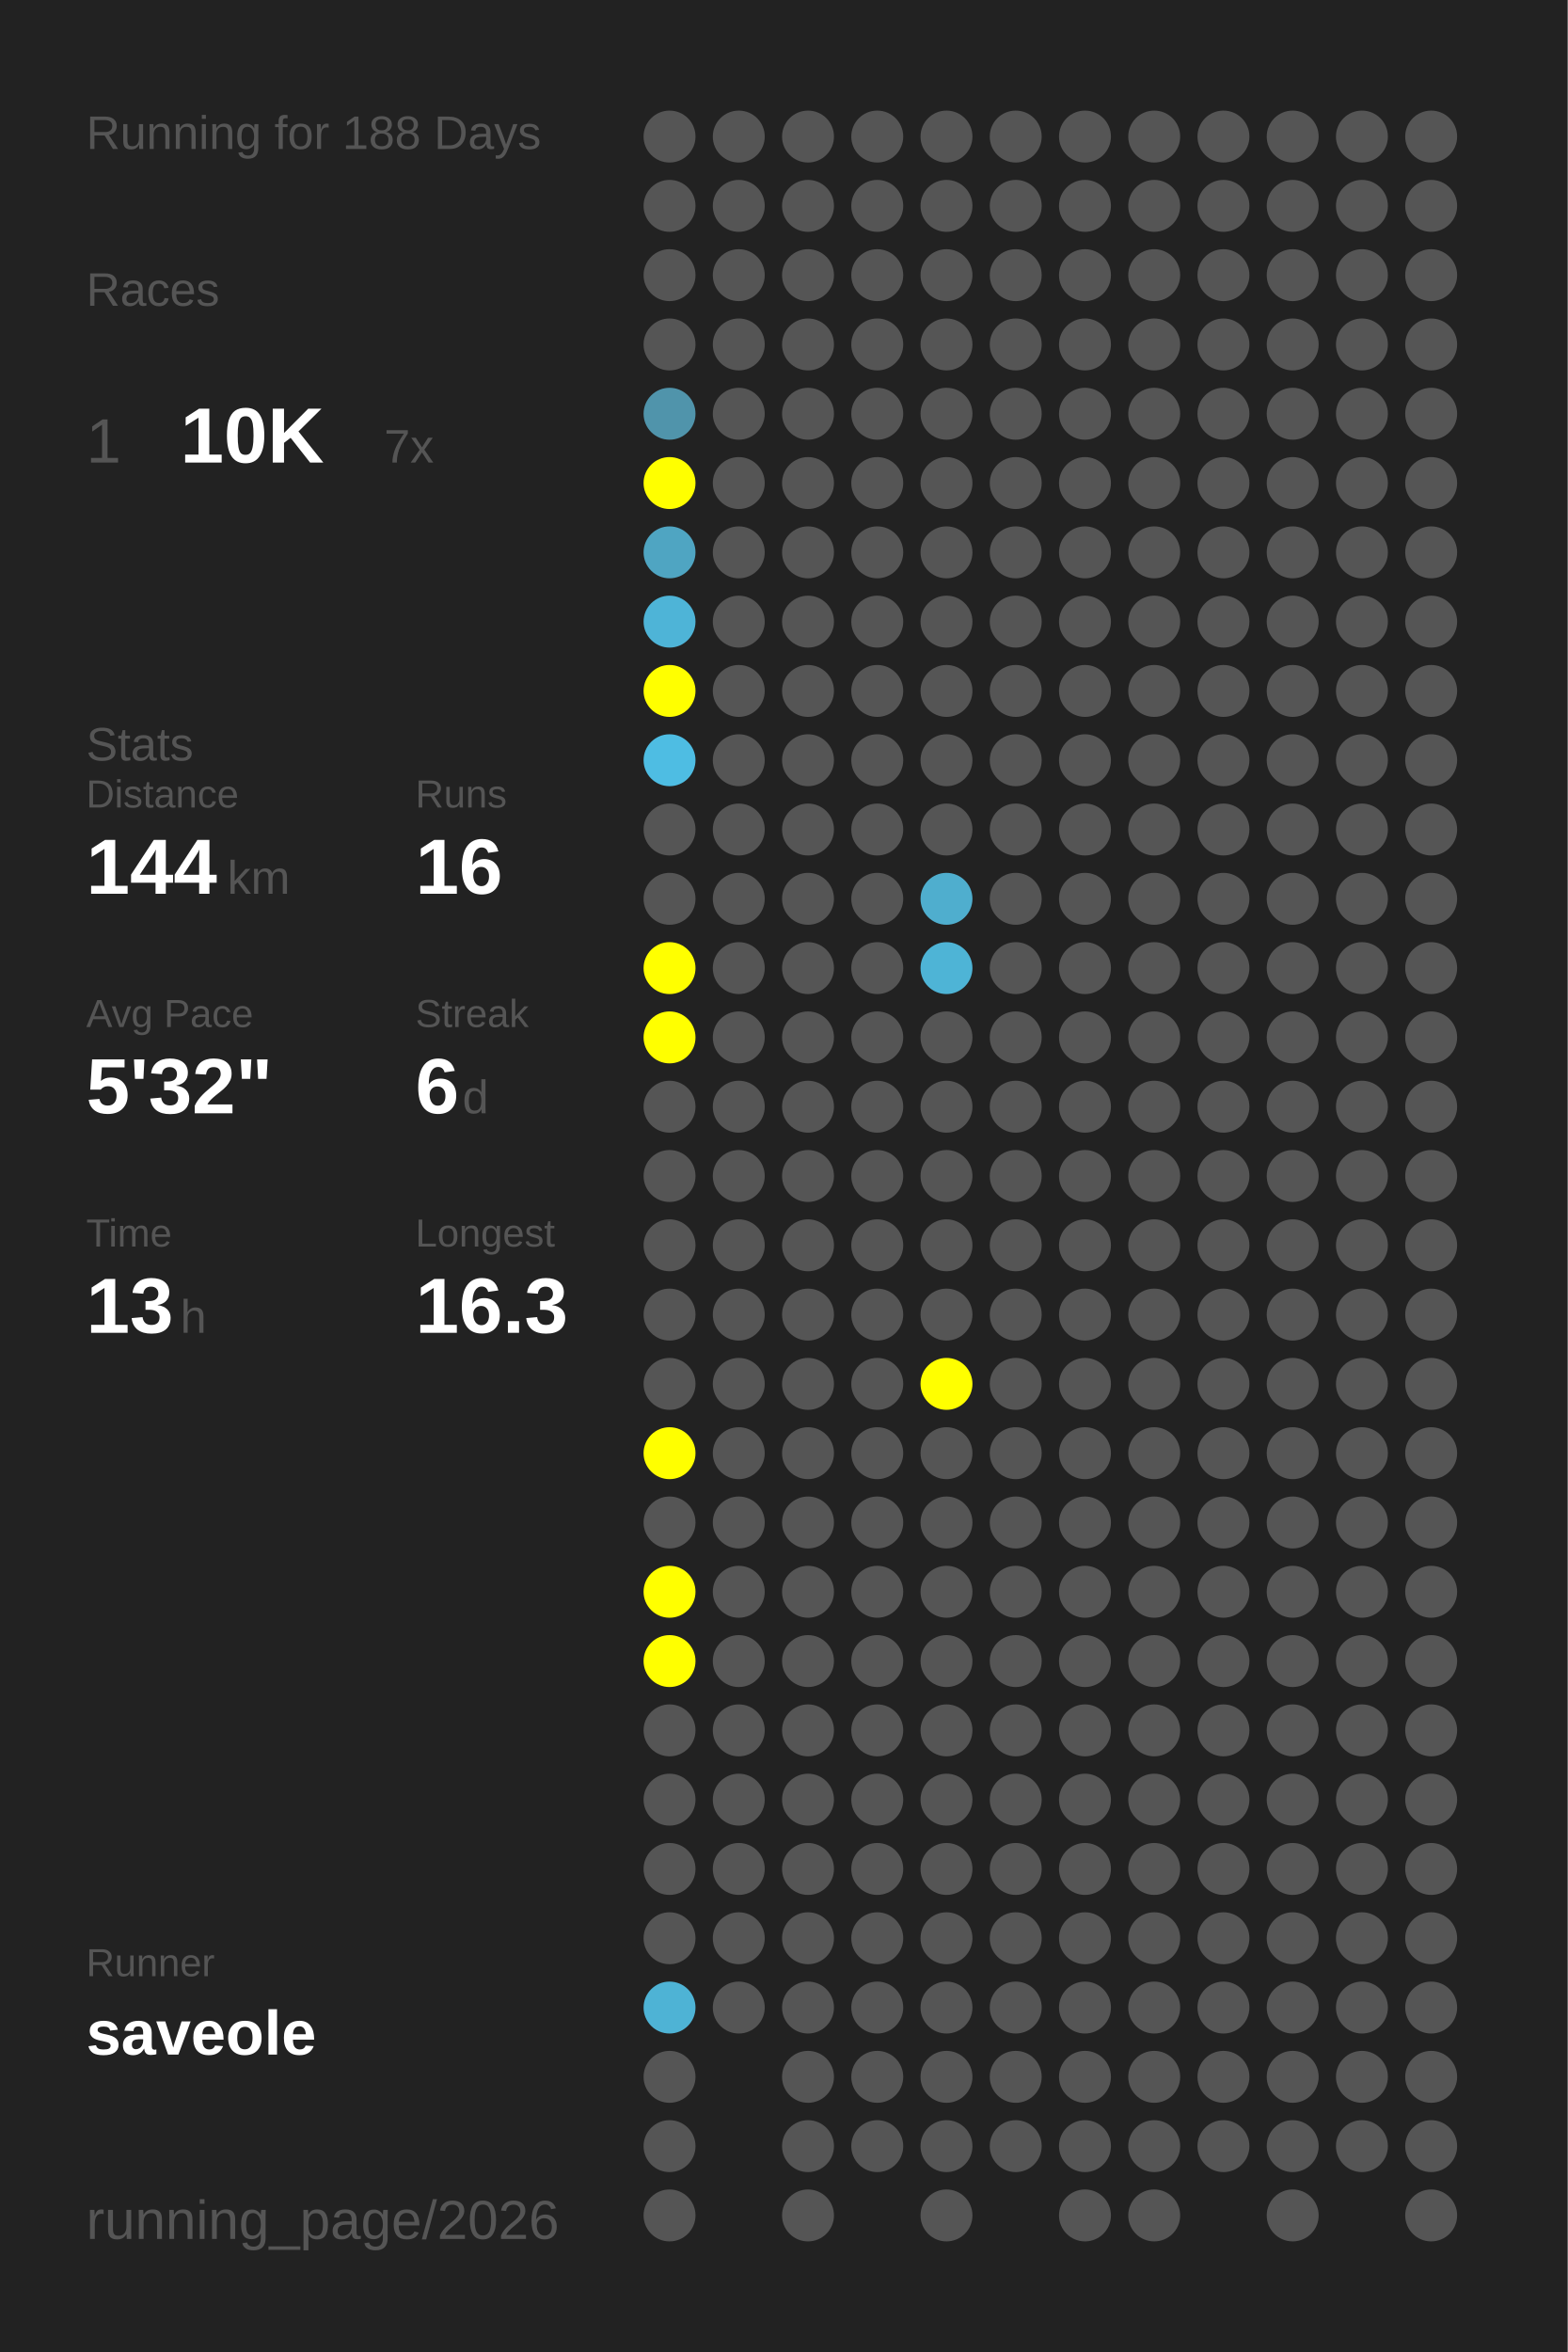
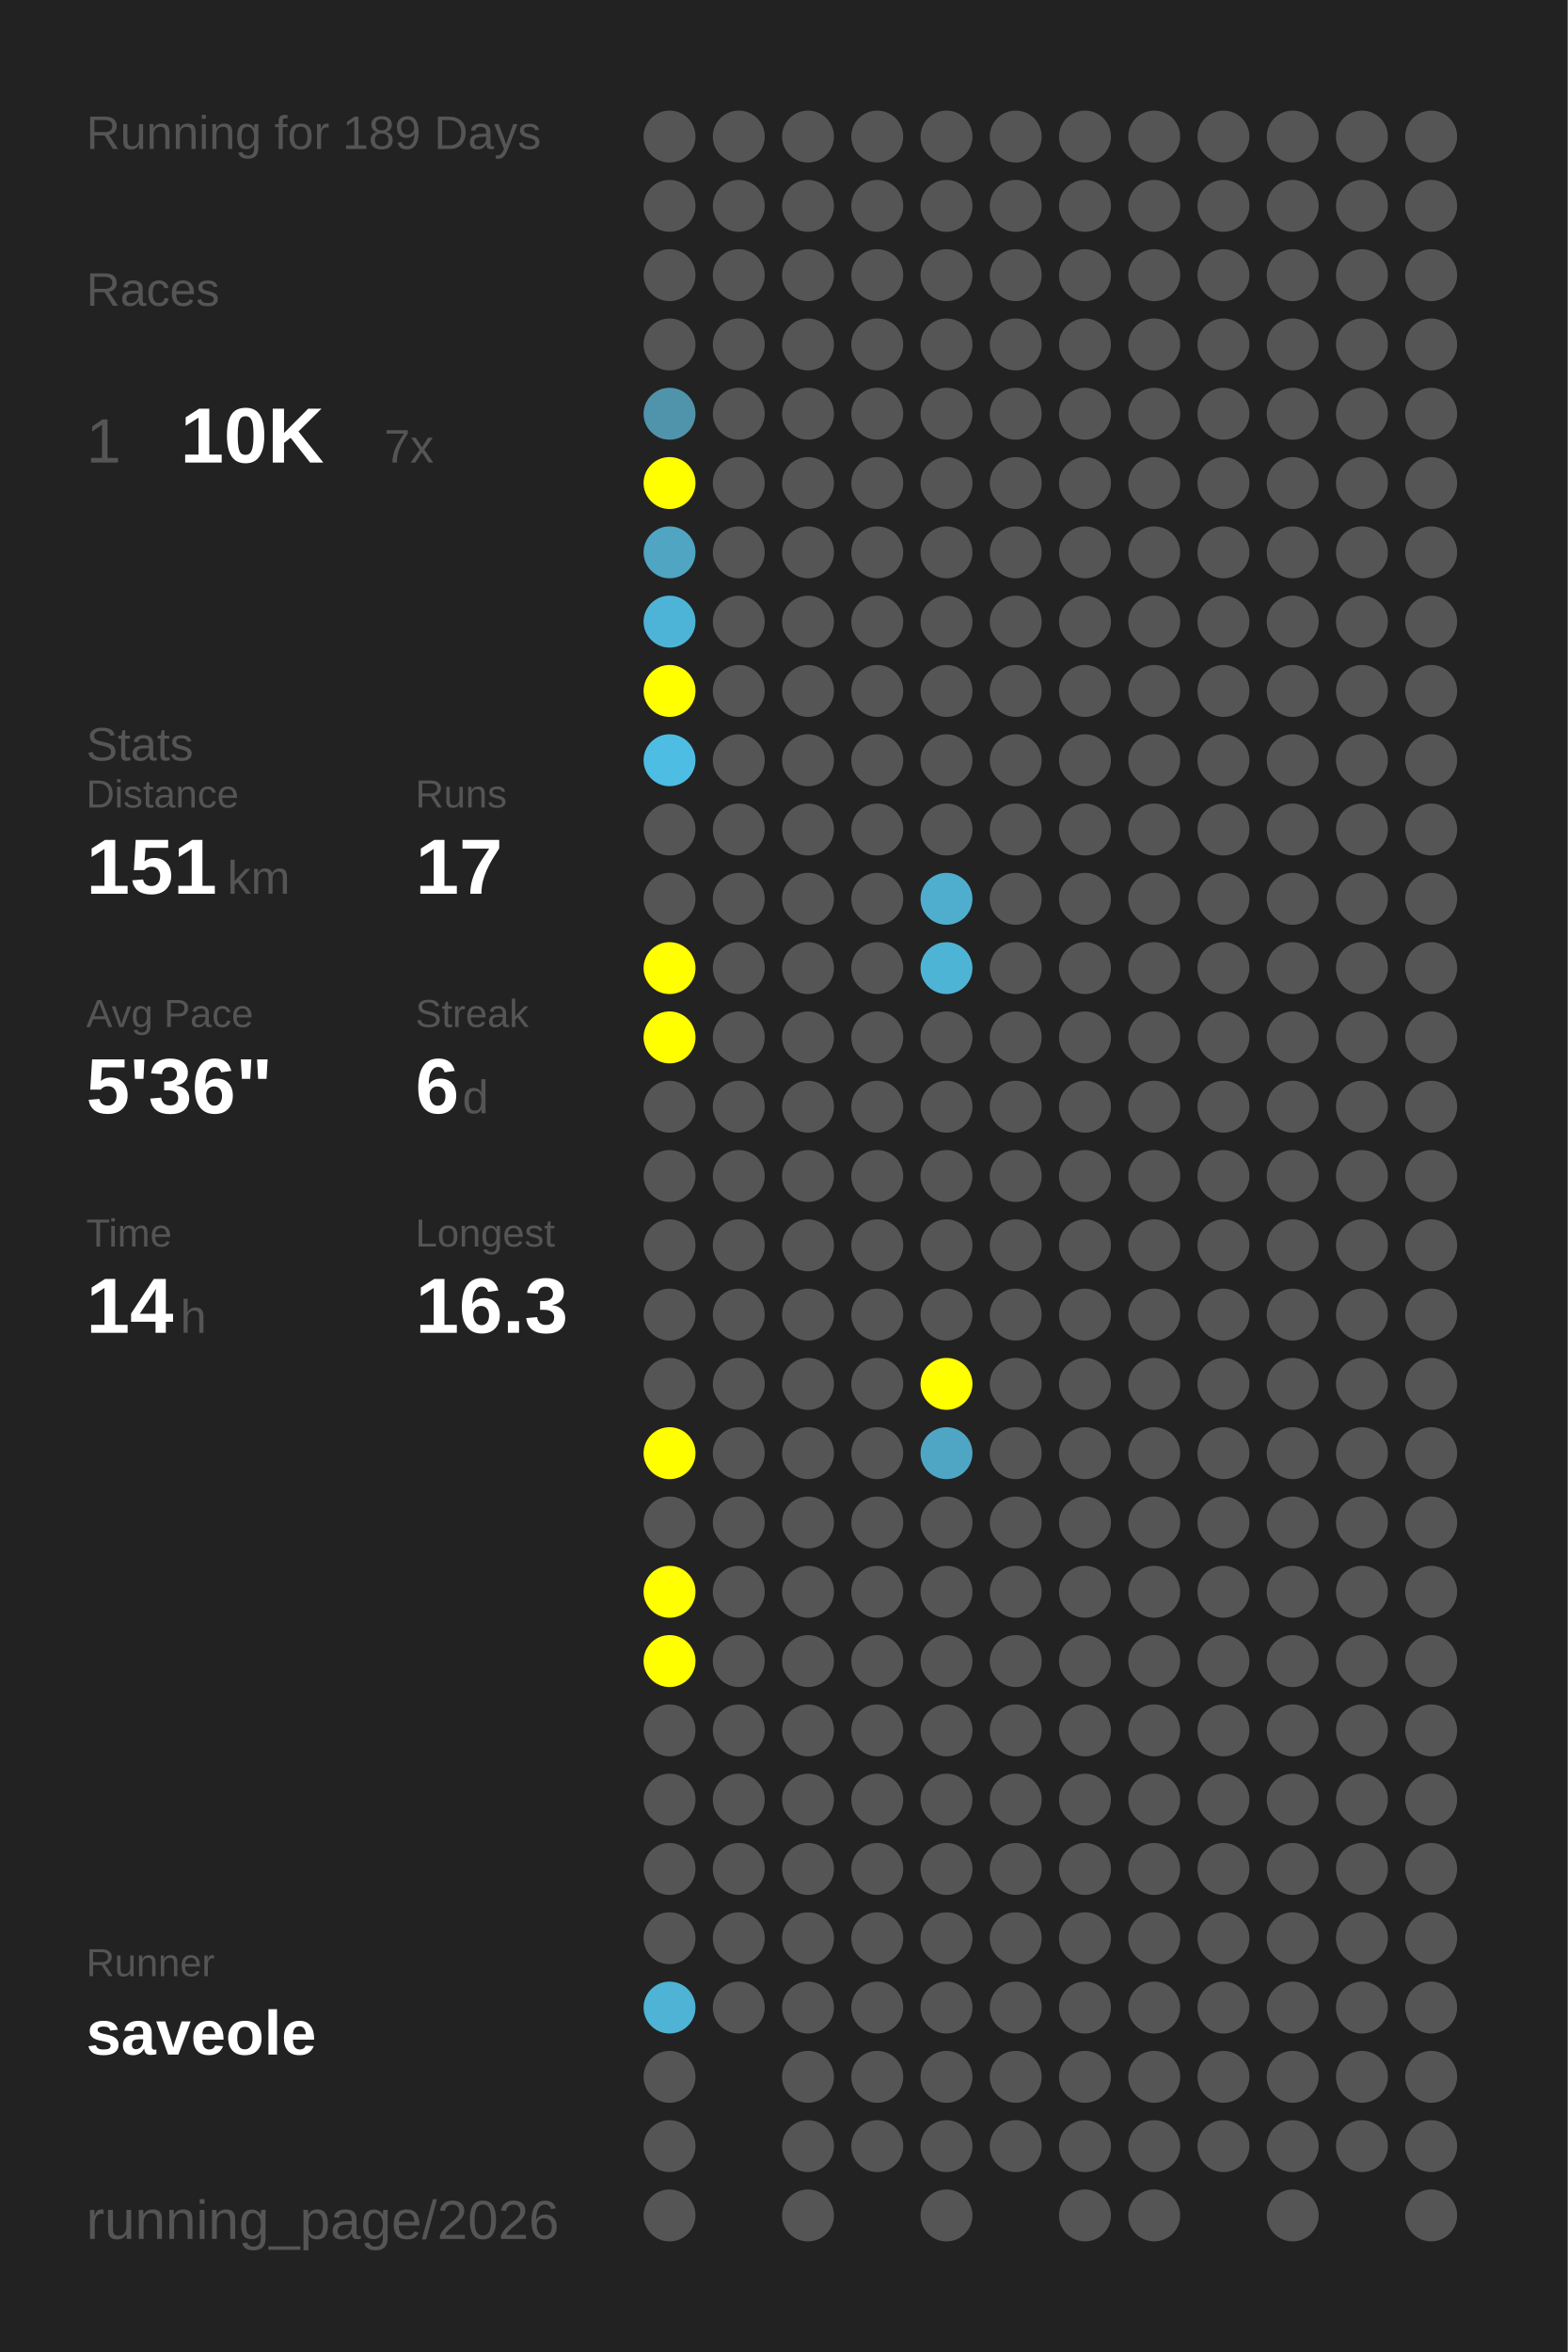
<svg xmlns="http://www.w3.org/2000/svg" baseProfile="full" height="300mm" version="1.1" viewBox="0,0,200,300" width="200mm">
  <defs />
  <rect fill="#222222" height="300" width="200" x="0" y="0" />
-   <text fill="#555555" style="font-size:6px; font-family:Arial;" x="11" y="19">Running for 188 Days</text>
+   <text fill="#555555" style="font-size:6px; font-family:Arial;" x="11" y="19">Running for 189 Days</text>
  <text fill="#555555" style="font-size:6px; font-family:Arial;" x="11" y="39">Races</text>
  <text fill="#555555" style="font-size:8px; font-family:Arial;" x="11" y="59">1</text>
  <text fill="#FFFFFF" style="font-size:10px; font-family:Arial; font-weight:bold;" x="23" y="59">10K</text>
  <text fill="#555555" style="font-size:6px; font-family:Arial;" x="49" y="59">7x</text>
  <text fill="#555555" style="font-size:6px; font-family:Arial;" x="11" y="97">Stats</text>
  <text fill="#555555" style="font-size:5px; font-family:Arial;" x="11" y="103">Distance</text>
-   <text fill="#FFFFFF" style="font-size:10px; font-family:Arial; font-weight:bold;" x="11" y="114">144</text>
+   <text fill="#FFFFFF" style="font-size:10px; font-family:Arial; font-weight:bold;" x="11" y="114">151</text>
  <text fill="#555555" style="font-size:6px; font-family:Arial;" x="29" y="114">km</text>
  <text fill="#555555" style="font-size:5px; font-family:Arial;" x="53" y="103">Runs</text>
-   <text fill="#FFFFFF" style="font-size:10px; font-family:Arial; font-weight:bold;" x="53" y="114">16</text>
+   <text fill="#FFFFFF" style="font-size:10px; font-family:Arial; font-weight:bold;" x="53" y="114">17</text>
  <text fill="#555555" style="font-size:5px; font-family:Arial;" x="11" y="131">Avg Pace</text>
-   <text fill="#FFFFFF" style="font-size:10px; font-family:Arial; font-weight:bold;" x="11" y="142">5'32"</text>
+   <text fill="#FFFFFF" style="font-size:10px; font-family:Arial; font-weight:bold;" x="11" y="142">5'36"</text>
  <text fill="#555555" style="font-size:5px; font-family:Arial;" x="53" y="131">Streak</text>
  <text fill="#FFFFFF" style="font-size:10px; font-family:Arial; font-weight:bold;" x="53" y="142">6</text>
  <text fill="#555555" style="font-size:6px; font-family:Arial;" x="59" y="142">d</text>
  <text fill="#555555" style="font-size:5px; font-family:Arial;" x="11" y="159">Time</text>
-   <text fill="#FFFFFF" style="font-size:10px; font-family:Arial; font-weight:bold;" x="11" y="170">13</text>
+   <text fill="#FFFFFF" style="font-size:10px; font-family:Arial; font-weight:bold;" x="11" y="170">14</text>
  <text fill="#555555" style="font-size:6px; font-family:Arial;" x="23" y="170">h</text>
  <text fill="#555555" style="font-size:5px; font-family:Arial;" x="53" y="159">Longest</text>
  <text fill="#FFFFFF" style="font-size:10px; font-family:Arial; font-weight:bold;" x="53" y="170">16.3</text>
  <text fill="#555555" style="font-size:5px; font-family:Arial;" x="11" y="252.065">Runner</text>
  <text fill="#FFFFFF" style="font-size:8px; font-family:Arial; font-weight:bold;" x="11" y="262.065">saveole</text>
  <text fill="#555555" style="font-size:7px; font-family:Arial;" x="11" y="285.581">running_page/2026</text>
  <circle cx="85.417" cy="17.419" fill="#555555" r="3.312" />
  <circle cx="85.417" cy="26.258" fill="#555555" r="3.312" />
  <circle cx="85.417" cy="35.097" fill="#555555" r="3.312" />
  <circle cx="85.417" cy="43.935" fill="#555555" r="3.312" />
  <circle cx="85.417" cy="52.774" fill="#5094ab" r="3.312" />
  <circle cx="85.417" cy="61.613" fill="#FFFF00" r="3.312" />
  <circle cx="85.417" cy="70.452" fill="#4fa5c2" r="3.312" />
  <circle cx="85.417" cy="79.29" fill="#4eb4d7" r="3.312" />
  <circle cx="85.417" cy="88.129" fill="#FFFF00" r="3.312" />
  <circle cx="85.417" cy="96.968" fill="#4ebde3" r="3.312" />
  <circle cx="85.417" cy="105.806" fill="#555555" r="3.312" />
  <circle cx="85.417" cy="114.645" fill="#555555" r="3.312" />
  <circle cx="85.417" cy="123.484" fill="#FFFF00" r="3.312" />
  <circle cx="85.417" cy="132.323" fill="#FFFF00" r="3.312" />
  <circle cx="85.417" cy="141.161" fill="#555555" r="3.312" />
  <circle cx="85.417" cy="150" fill="#555555" r="3.312" />
  <circle cx="85.417" cy="158.839" fill="#555555" r="3.312" />
  <circle cx="85.417" cy="167.677" fill="#555555" r="3.312" />
  <circle cx="85.417" cy="176.516" fill="#555555" r="3.312" />
  <circle cx="85.417" cy="185.355" fill="#FFFF00" r="3.312" />
  <circle cx="85.417" cy="194.194" fill="#555555" r="3.312" />
  <circle cx="85.417" cy="203.032" fill="#FFFF00" r="3.312" />
  <circle cx="85.417" cy="211.871" fill="#FFFF00" r="3.312" />
  <circle cx="85.417" cy="220.71" fill="#555555" r="3.312" />
  <circle cx="85.417" cy="229.548" fill="#555555" r="3.312" />
  <circle cx="85.417" cy="238.387" fill="#555555" r="3.312" />
  <circle cx="85.417" cy="247.226" fill="#555555" r="3.312" />
  <circle cx="85.417" cy="256.065" fill="#4eb3d5" r="3.312" />
  <circle cx="85.417" cy="264.903" fill="#555555" r="3.312" />
  <circle cx="85.417" cy="273.742" fill="#555555" r="3.312" />
  <circle cx="85.417" cy="282.581" fill="#555555" r="3.312" />
  <circle cx="94.25" cy="17.419" fill="#555555" r="3.312" />
  <circle cx="94.25" cy="26.258" fill="#555555" r="3.312" />
  <circle cx="94.25" cy="35.097" fill="#555555" r="3.312" />
  <circle cx="94.25" cy="43.935" fill="#555555" r="3.312" />
  <circle cx="94.25" cy="52.774" fill="#555555" r="3.312" />
  <circle cx="94.25" cy="61.613" fill="#555555" r="3.312" />
  <circle cx="94.25" cy="70.452" fill="#555555" r="3.312" />
  <circle cx="94.25" cy="79.29" fill="#555555" r="3.312" />
  <circle cx="94.25" cy="88.129" fill="#555555" r="3.312" />
  <circle cx="94.25" cy="96.968" fill="#555555" r="3.312" />
  <circle cx="94.25" cy="105.806" fill="#555555" r="3.312" />
  <circle cx="94.25" cy="114.645" fill="#555555" r="3.312" />
  <circle cx="94.25" cy="123.484" fill="#555555" r="3.312" />
  <circle cx="94.25" cy="132.323" fill="#555555" r="3.312" />
  <circle cx="94.25" cy="141.161" fill="#555555" r="3.312" />
  <circle cx="94.25" cy="150" fill="#555555" r="3.312" />
  <circle cx="94.25" cy="158.839" fill="#555555" r="3.312" />
  <circle cx="94.25" cy="167.677" fill="#555555" r="3.312" />
  <circle cx="94.25" cy="176.516" fill="#555555" r="3.312" />
  <circle cx="94.25" cy="185.355" fill="#555555" r="3.312" />
  <circle cx="94.25" cy="194.194" fill="#555555" r="3.312" />
  <circle cx="94.25" cy="203.032" fill="#555555" r="3.312" />
  <circle cx="94.25" cy="211.871" fill="#555555" r="3.312" />
  <circle cx="94.25" cy="220.71" fill="#555555" r="3.312" />
  <circle cx="94.25" cy="229.548" fill="#555555" r="3.312" />
  <circle cx="94.25" cy="238.387" fill="#555555" r="3.312" />
  <circle cx="94.25" cy="247.226" fill="#555555" r="3.312" />
  <circle cx="94.25" cy="256.065" fill="#555555" r="3.312" />
  <circle cx="103.083" cy="17.419" fill="#555555" r="3.312" />
  <circle cx="103.083" cy="26.258" fill="#555555" r="3.312" />
  <circle cx="103.083" cy="35.097" fill="#555555" r="3.312" />
  <circle cx="103.083" cy="43.935" fill="#555555" r="3.312" />
  <circle cx="103.083" cy="52.774" fill="#555555" r="3.312" />
  <circle cx="103.083" cy="61.613" fill="#555555" r="3.312" />
  <circle cx="103.083" cy="70.452" fill="#555555" r="3.312" />
  <circle cx="103.083" cy="79.29" fill="#555555" r="3.312" />
  <circle cx="103.083" cy="88.129" fill="#555555" r="3.312" />
  <circle cx="103.083" cy="96.968" fill="#555555" r="3.312" />
  <circle cx="103.083" cy="105.806" fill="#555555" r="3.312" />
  <circle cx="103.083" cy="114.645" fill="#555555" r="3.312" />
  <circle cx="103.083" cy="123.484" fill="#555555" r="3.312" />
  <circle cx="103.083" cy="132.323" fill="#555555" r="3.312" />
  <circle cx="103.083" cy="141.161" fill="#555555" r="3.312" />
  <circle cx="103.083" cy="150" fill="#555555" r="3.312" />
  <circle cx="103.083" cy="158.839" fill="#555555" r="3.312" />
  <circle cx="103.083" cy="167.677" fill="#555555" r="3.312" />
  <circle cx="103.083" cy="176.516" fill="#555555" r="3.312" />
  <circle cx="103.083" cy="185.355" fill="#555555" r="3.312" />
  <circle cx="103.083" cy="194.194" fill="#555555" r="3.312" />
  <circle cx="103.083" cy="203.032" fill="#555555" r="3.312" />
  <circle cx="103.083" cy="211.871" fill="#555555" r="3.312" />
  <circle cx="103.083" cy="220.71" fill="#555555" r="3.312" />
  <circle cx="103.083" cy="229.548" fill="#555555" r="3.312" />
  <circle cx="103.083" cy="238.387" fill="#555555" r="3.312" />
  <circle cx="103.083" cy="247.226" fill="#555555" r="3.312" />
  <circle cx="103.083" cy="256.065" fill="#555555" r="3.312" />
  <circle cx="103.083" cy="264.903" fill="#555555" r="3.312" />
  <circle cx="103.083" cy="273.742" fill="#555555" r="3.312" />
  <circle cx="103.083" cy="282.581" fill="#555555" r="3.312" />
  <circle cx="111.917" cy="17.419" fill="#555555" r="3.312" />
  <circle cx="111.917" cy="26.258" fill="#555555" r="3.312" />
  <circle cx="111.917" cy="35.097" fill="#555555" r="3.312" />
  <circle cx="111.917" cy="43.935" fill="#555555" r="3.312" />
  <circle cx="111.917" cy="52.774" fill="#555555" r="3.312" />
  <circle cx="111.917" cy="61.613" fill="#555555" r="3.312" />
  <circle cx="111.917" cy="70.452" fill="#555555" r="3.312" />
  <circle cx="111.917" cy="79.29" fill="#555555" r="3.312" />
  <circle cx="111.917" cy="88.129" fill="#555555" r="3.312" />
  <circle cx="111.917" cy="96.968" fill="#555555" r="3.312" />
  <circle cx="111.917" cy="105.806" fill="#555555" r="3.312" />
  <circle cx="111.917" cy="114.645" fill="#555555" r="3.312" />
  <circle cx="111.917" cy="123.484" fill="#555555" r="3.312" />
  <circle cx="111.917" cy="132.323" fill="#555555" r="3.312" />
  <circle cx="111.917" cy="141.161" fill="#555555" r="3.312" />
  <circle cx="111.917" cy="150" fill="#555555" r="3.312" />
  <circle cx="111.917" cy="158.839" fill="#555555" r="3.312" />
  <circle cx="111.917" cy="167.677" fill="#555555" r="3.312" />
  <circle cx="111.917" cy="176.516" fill="#555555" r="3.312" />
  <circle cx="111.917" cy="185.355" fill="#555555" r="3.312" />
  <circle cx="111.917" cy="194.194" fill="#555555" r="3.312" />
  <circle cx="111.917" cy="203.032" fill="#555555" r="3.312" />
  <circle cx="111.917" cy="211.871" fill="#555555" r="3.312" />
  <circle cx="111.917" cy="220.71" fill="#555555" r="3.312" />
  <circle cx="111.917" cy="229.548" fill="#555555" r="3.312" />
  <circle cx="111.917" cy="238.387" fill="#555555" r="3.312" />
  <circle cx="111.917" cy="247.226" fill="#555555" r="3.312" />
  <circle cx="111.917" cy="256.065" fill="#555555" r="3.312" />
  <circle cx="111.917" cy="264.903" fill="#555555" r="3.312" />
  <circle cx="111.917" cy="273.742" fill="#555555" r="3.312" />
  <circle cx="120.75" cy="17.419" fill="#555555" r="3.312" />
  <circle cx="120.75" cy="26.258" fill="#555555" r="3.312" />
  <circle cx="120.75" cy="35.097" fill="#555555" r="3.312" />
  <circle cx="120.75" cy="43.935" fill="#555555" r="3.312" />
  <circle cx="120.75" cy="52.774" fill="#555555" r="3.312" />
  <circle cx="120.75" cy="61.613" fill="#555555" r="3.312" />
  <circle cx="120.75" cy="70.452" fill="#555555" r="3.312" />
  <circle cx="120.75" cy="79.29" fill="#555555" r="3.312" />
  <circle cx="120.75" cy="88.129" fill="#555555" r="3.312" />
  <circle cx="120.75" cy="96.968" fill="#555555" r="3.312" />
  <circle cx="120.75" cy="105.806" fill="#555555" r="3.312" />
  <circle cx="120.75" cy="114.645" fill="#4faece" r="3.312" />
  <circle cx="120.75" cy="123.484" fill="#4eb4d6" r="3.312" />
  <circle cx="120.75" cy="132.323" fill="#555555" r="3.312" />
  <circle cx="120.75" cy="141.161" fill="#555555" r="3.312" />
  <circle cx="120.75" cy="150" fill="#555555" r="3.312" />
  <circle cx="120.75" cy="158.839" fill="#555555" r="3.312" />
  <circle cx="120.75" cy="167.677" fill="#555555" r="3.312" />
  <circle cx="120.75" cy="176.516" fill="#FFFF00" r="3.312" />
-   <circle cx="120.75" cy="185.355" fill="#555555" r="3.312" />
+   <circle cx="120.75" cy="185.355" fill="#4fa6c4" r="3.312" />
  <circle cx="120.75" cy="194.194" fill="#555555" r="3.312" />
  <circle cx="120.75" cy="203.032" fill="#555555" r="3.312" />
  <circle cx="120.75" cy="211.871" fill="#555555" r="3.312" />
  <circle cx="120.75" cy="220.71" fill="#555555" r="3.312" />
  <circle cx="120.75" cy="229.548" fill="#555555" r="3.312" />
  <circle cx="120.75" cy="238.387" fill="#555555" r="3.312" />
  <circle cx="120.75" cy="247.226" fill="#555555" r="3.312" />
  <circle cx="120.75" cy="256.065" fill="#555555" r="3.312" />
  <circle cx="120.75" cy="264.903" fill="#555555" r="3.312" />
  <circle cx="120.75" cy="273.742" fill="#555555" r="3.312" />
  <circle cx="120.75" cy="282.581" fill="#555555" r="3.312" />
  <circle cx="129.583" cy="17.419" fill="#555555" r="3.312" />
  <circle cx="129.583" cy="26.258" fill="#555555" r="3.312" />
  <circle cx="129.583" cy="35.097" fill="#555555" r="3.312" />
  <circle cx="129.583" cy="43.935" fill="#555555" r="3.312" />
  <circle cx="129.583" cy="52.774" fill="#555555" r="3.312" />
  <circle cx="129.583" cy="61.613" fill="#555555" r="3.312" />
  <circle cx="129.583" cy="70.452" fill="#555555" r="3.312" />
  <circle cx="129.583" cy="79.29" fill="#555555" r="3.312" />
  <circle cx="129.583" cy="88.129" fill="#555555" r="3.312" />
  <circle cx="129.583" cy="96.968" fill="#555555" r="3.312" />
  <circle cx="129.583" cy="105.806" fill="#555555" r="3.312" />
  <circle cx="129.583" cy="114.645" fill="#555555" r="3.312" />
  <circle cx="129.583" cy="123.484" fill="#555555" r="3.312" />
  <circle cx="129.583" cy="132.323" fill="#555555" r="3.312" />
  <circle cx="129.583" cy="141.161" fill="#555555" r="3.312" />
  <circle cx="129.583" cy="150" fill="#555555" r="3.312" />
  <circle cx="129.583" cy="158.839" fill="#555555" r="3.312" />
  <circle cx="129.583" cy="167.677" fill="#555555" r="3.312" />
  <circle cx="129.583" cy="176.516" fill="#555555" r="3.312" />
  <circle cx="129.583" cy="185.355" fill="#555555" r="3.312" />
  <circle cx="129.583" cy="194.194" fill="#555555" r="3.312" />
  <circle cx="129.583" cy="203.032" fill="#555555" r="3.312" />
  <circle cx="129.583" cy="211.871" fill="#555555" r="3.312" />
  <circle cx="129.583" cy="220.71" fill="#555555" r="3.312" />
  <circle cx="129.583" cy="229.548" fill="#555555" r="3.312" />
  <circle cx="129.583" cy="238.387" fill="#555555" r="3.312" />
  <circle cx="129.583" cy="247.226" fill="#555555" r="3.312" />
  <circle cx="129.583" cy="256.065" fill="#555555" r="3.312" />
  <circle cx="129.583" cy="264.903" fill="#555555" r="3.312" />
  <circle cx="129.583" cy="273.742" fill="#555555" r="3.312" />
  <circle cx="138.417" cy="17.419" fill="#555555" r="3.312" />
  <circle cx="138.417" cy="26.258" fill="#555555" r="3.312" />
  <circle cx="138.417" cy="35.097" fill="#555555" r="3.312" />
  <circle cx="138.417" cy="43.935" fill="#555555" r="3.312" />
  <circle cx="138.417" cy="52.774" fill="#555555" r="3.312" />
  <circle cx="138.417" cy="61.613" fill="#555555" r="3.312" />
  <circle cx="138.417" cy="70.452" fill="#555555" r="3.312" />
  <circle cx="138.417" cy="79.29" fill="#555555" r="3.312" />
  <circle cx="138.417" cy="88.129" fill="#555555" r="3.312" />
  <circle cx="138.417" cy="96.968" fill="#555555" r="3.312" />
  <circle cx="138.417" cy="105.806" fill="#555555" r="3.312" />
  <circle cx="138.417" cy="114.645" fill="#555555" r="3.312" />
  <circle cx="138.417" cy="123.484" fill="#555555" r="3.312" />
  <circle cx="138.417" cy="132.323" fill="#555555" r="3.312" />
  <circle cx="138.417" cy="141.161" fill="#555555" r="3.312" />
  <circle cx="138.417" cy="150" fill="#555555" r="3.312" />
  <circle cx="138.417" cy="158.839" fill="#555555" r="3.312" />
  <circle cx="138.417" cy="167.677" fill="#555555" r="3.312" />
  <circle cx="138.417" cy="176.516" fill="#555555" r="3.312" />
  <circle cx="138.417" cy="185.355" fill="#555555" r="3.312" />
  <circle cx="138.417" cy="194.194" fill="#555555" r="3.312" />
  <circle cx="138.417" cy="203.032" fill="#555555" r="3.312" />
  <circle cx="138.417" cy="211.871" fill="#555555" r="3.312" />
  <circle cx="138.417" cy="220.71" fill="#555555" r="3.312" />
  <circle cx="138.417" cy="229.548" fill="#555555" r="3.312" />
  <circle cx="138.417" cy="238.387" fill="#555555" r="3.312" />
  <circle cx="138.417" cy="247.226" fill="#555555" r="3.312" />
  <circle cx="138.417" cy="256.065" fill="#555555" r="3.312" />
  <circle cx="138.417" cy="264.903" fill="#555555" r="3.312" />
  <circle cx="138.417" cy="273.742" fill="#555555" r="3.312" />
  <circle cx="138.417" cy="282.581" fill="#555555" r="3.312" />
  <circle cx="147.25" cy="17.419" fill="#555555" r="3.312" />
  <circle cx="147.25" cy="26.258" fill="#555555" r="3.312" />
  <circle cx="147.25" cy="35.097" fill="#555555" r="3.312" />
  <circle cx="147.25" cy="43.935" fill="#555555" r="3.312" />
  <circle cx="147.25" cy="52.774" fill="#555555" r="3.312" />
  <circle cx="147.25" cy="61.613" fill="#555555" r="3.312" />
  <circle cx="147.25" cy="70.452" fill="#555555" r="3.312" />
  <circle cx="147.25" cy="79.29" fill="#555555" r="3.312" />
  <circle cx="147.25" cy="88.129" fill="#555555" r="3.312" />
  <circle cx="147.25" cy="96.968" fill="#555555" r="3.312" />
  <circle cx="147.25" cy="105.806" fill="#555555" r="3.312" />
  <circle cx="147.25" cy="114.645" fill="#555555" r="3.312" />
  <circle cx="147.25" cy="123.484" fill="#555555" r="3.312" />
  <circle cx="147.25" cy="132.323" fill="#555555" r="3.312" />
  <circle cx="147.25" cy="141.161" fill="#555555" r="3.312" />
  <circle cx="147.25" cy="150" fill="#555555" r="3.312" />
  <circle cx="147.25" cy="158.839" fill="#555555" r="3.312" />
  <circle cx="147.25" cy="167.677" fill="#555555" r="3.312" />
  <circle cx="147.25" cy="176.516" fill="#555555" r="3.312" />
  <circle cx="147.25" cy="185.355" fill="#555555" r="3.312" />
  <circle cx="147.25" cy="194.194" fill="#555555" r="3.312" />
  <circle cx="147.25" cy="203.032" fill="#555555" r="3.312" />
  <circle cx="147.25" cy="211.871" fill="#555555" r="3.312" />
  <circle cx="147.25" cy="220.71" fill="#555555" r="3.312" />
  <circle cx="147.25" cy="229.548" fill="#555555" r="3.312" />
  <circle cx="147.25" cy="238.387" fill="#555555" r="3.312" />
  <circle cx="147.25" cy="247.226" fill="#555555" r="3.312" />
  <circle cx="147.25" cy="256.065" fill="#555555" r="3.312" />
  <circle cx="147.25" cy="264.903" fill="#555555" r="3.312" />
  <circle cx="147.25" cy="273.742" fill="#555555" r="3.312" />
  <circle cx="147.25" cy="282.581" fill="#555555" r="3.312" />
  <circle cx="156.083" cy="17.419" fill="#555555" r="3.312" />
  <circle cx="156.083" cy="26.258" fill="#555555" r="3.312" />
  <circle cx="156.083" cy="35.097" fill="#555555" r="3.312" />
  <circle cx="156.083" cy="43.935" fill="#555555" r="3.312" />
  <circle cx="156.083" cy="52.774" fill="#555555" r="3.312" />
  <circle cx="156.083" cy="61.613" fill="#555555" r="3.312" />
  <circle cx="156.083" cy="70.452" fill="#555555" r="3.312" />
  <circle cx="156.083" cy="79.29" fill="#555555" r="3.312" />
  <circle cx="156.083" cy="88.129" fill="#555555" r="3.312" />
  <circle cx="156.083" cy="96.968" fill="#555555" r="3.312" />
  <circle cx="156.083" cy="105.806" fill="#555555" r="3.312" />
  <circle cx="156.083" cy="114.645" fill="#555555" r="3.312" />
  <circle cx="156.083" cy="123.484" fill="#555555" r="3.312" />
  <circle cx="156.083" cy="132.323" fill="#555555" r="3.312" />
  <circle cx="156.083" cy="141.161" fill="#555555" r="3.312" />
  <circle cx="156.083" cy="150" fill="#555555" r="3.312" />
  <circle cx="156.083" cy="158.839" fill="#555555" r="3.312" />
  <circle cx="156.083" cy="167.677" fill="#555555" r="3.312" />
  <circle cx="156.083" cy="176.516" fill="#555555" r="3.312" />
  <circle cx="156.083" cy="185.355" fill="#555555" r="3.312" />
  <circle cx="156.083" cy="194.194" fill="#555555" r="3.312" />
  <circle cx="156.083" cy="203.032" fill="#555555" r="3.312" />
  <circle cx="156.083" cy="211.871" fill="#555555" r="3.312" />
  <circle cx="156.083" cy="220.71" fill="#555555" r="3.312" />
  <circle cx="156.083" cy="229.548" fill="#555555" r="3.312" />
  <circle cx="156.083" cy="238.387" fill="#555555" r="3.312" />
  <circle cx="156.083" cy="247.226" fill="#555555" r="3.312" />
  <circle cx="156.083" cy="256.065" fill="#555555" r="3.312" />
  <circle cx="156.083" cy="264.903" fill="#555555" r="3.312" />
  <circle cx="156.083" cy="273.742" fill="#555555" r="3.312" />
  <circle cx="164.917" cy="17.419" fill="#555555" r="3.312" />
  <circle cx="164.917" cy="26.258" fill="#555555" r="3.312" />
  <circle cx="164.917" cy="35.097" fill="#555555" r="3.312" />
  <circle cx="164.917" cy="43.935" fill="#555555" r="3.312" />
  <circle cx="164.917" cy="52.774" fill="#555555" r="3.312" />
  <circle cx="164.917" cy="61.613" fill="#555555" r="3.312" />
  <circle cx="164.917" cy="70.452" fill="#555555" r="3.312" />
  <circle cx="164.917" cy="79.29" fill="#555555" r="3.312" />
  <circle cx="164.917" cy="88.129" fill="#555555" r="3.312" />
  <circle cx="164.917" cy="96.968" fill="#555555" r="3.312" />
  <circle cx="164.917" cy="105.806" fill="#555555" r="3.312" />
  <circle cx="164.917" cy="114.645" fill="#555555" r="3.312" />
  <circle cx="164.917" cy="123.484" fill="#555555" r="3.312" />
  <circle cx="164.917" cy="132.323" fill="#555555" r="3.312" />
  <circle cx="164.917" cy="141.161" fill="#555555" r="3.312" />
  <circle cx="164.917" cy="150" fill="#555555" r="3.312" />
  <circle cx="164.917" cy="158.839" fill="#555555" r="3.312" />
  <circle cx="164.917" cy="167.677" fill="#555555" r="3.312" />
  <circle cx="164.917" cy="176.516" fill="#555555" r="3.312" />
  <circle cx="164.917" cy="185.355" fill="#555555" r="3.312" />
  <circle cx="164.917" cy="194.194" fill="#555555" r="3.312" />
  <circle cx="164.917" cy="203.032" fill="#555555" r="3.312" />
  <circle cx="164.917" cy="211.871" fill="#555555" r="3.312" />
  <circle cx="164.917" cy="220.71" fill="#555555" r="3.312" />
  <circle cx="164.917" cy="229.548" fill="#555555" r="3.312" />
  <circle cx="164.917" cy="238.387" fill="#555555" r="3.312" />
  <circle cx="164.917" cy="247.226" fill="#555555" r="3.312" />
  <circle cx="164.917" cy="256.065" fill="#555555" r="3.312" />
  <circle cx="164.917" cy="264.903" fill="#555555" r="3.312" />
  <circle cx="164.917" cy="273.742" fill="#555555" r="3.312" />
  <circle cx="164.917" cy="282.581" fill="#555555" r="3.312" />
  <circle cx="173.75" cy="17.419" fill="#555555" r="3.312" />
  <circle cx="173.75" cy="26.258" fill="#555555" r="3.312" />
  <circle cx="173.75" cy="35.097" fill="#555555" r="3.312" />
  <circle cx="173.75" cy="43.935" fill="#555555" r="3.312" />
  <circle cx="173.75" cy="52.774" fill="#555555" r="3.312" />
  <circle cx="173.75" cy="61.613" fill="#555555" r="3.312" />
  <circle cx="173.75" cy="70.452" fill="#555555" r="3.312" />
  <circle cx="173.75" cy="79.29" fill="#555555" r="3.312" />
  <circle cx="173.75" cy="88.129" fill="#555555" r="3.312" />
  <circle cx="173.75" cy="96.968" fill="#555555" r="3.312" />
  <circle cx="173.75" cy="105.806" fill="#555555" r="3.312" />
  <circle cx="173.75" cy="114.645" fill="#555555" r="3.312" />
  <circle cx="173.75" cy="123.484" fill="#555555" r="3.312" />
  <circle cx="173.75" cy="132.323" fill="#555555" r="3.312" />
  <circle cx="173.75" cy="141.161" fill="#555555" r="3.312" />
  <circle cx="173.75" cy="150" fill="#555555" r="3.312" />
  <circle cx="173.75" cy="158.839" fill="#555555" r="3.312" />
  <circle cx="173.75" cy="167.677" fill="#555555" r="3.312" />
  <circle cx="173.75" cy="176.516" fill="#555555" r="3.312" />
  <circle cx="173.75" cy="185.355" fill="#555555" r="3.312" />
  <circle cx="173.75" cy="194.194" fill="#555555" r="3.312" />
  <circle cx="173.75" cy="203.032" fill="#555555" r="3.312" />
  <circle cx="173.75" cy="211.871" fill="#555555" r="3.312" />
  <circle cx="173.75" cy="220.71" fill="#555555" r="3.312" />
  <circle cx="173.75" cy="229.548" fill="#555555" r="3.312" />
  <circle cx="173.75" cy="238.387" fill="#555555" r="3.312" />
  <circle cx="173.75" cy="247.226" fill="#555555" r="3.312" />
  <circle cx="173.75" cy="256.065" fill="#555555" r="3.312" />
  <circle cx="173.75" cy="264.903" fill="#555555" r="3.312" />
  <circle cx="173.75" cy="273.742" fill="#555555" r="3.312" />
  <circle cx="182.583" cy="17.419" fill="#555555" r="3.312" />
  <circle cx="182.583" cy="26.258" fill="#555555" r="3.312" />
  <circle cx="182.583" cy="35.097" fill="#555555" r="3.312" />
  <circle cx="182.583" cy="43.935" fill="#555555" r="3.312" />
  <circle cx="182.583" cy="52.774" fill="#555555" r="3.312" />
  <circle cx="182.583" cy="61.613" fill="#555555" r="3.312" />
  <circle cx="182.583" cy="70.452" fill="#555555" r="3.312" />
  <circle cx="182.583" cy="79.29" fill="#555555" r="3.312" />
  <circle cx="182.583" cy="88.129" fill="#555555" r="3.312" />
  <circle cx="182.583" cy="96.968" fill="#555555" r="3.312" />
  <circle cx="182.583" cy="105.806" fill="#555555" r="3.312" />
  <circle cx="182.583" cy="114.645" fill="#555555" r="3.312" />
  <circle cx="182.583" cy="123.484" fill="#555555" r="3.312" />
  <circle cx="182.583" cy="132.323" fill="#555555" r="3.312" />
  <circle cx="182.583" cy="141.161" fill="#555555" r="3.312" />
  <circle cx="182.583" cy="150" fill="#555555" r="3.312" />
  <circle cx="182.583" cy="158.839" fill="#555555" r="3.312" />
  <circle cx="182.583" cy="167.677" fill="#555555" r="3.312" />
  <circle cx="182.583" cy="176.516" fill="#555555" r="3.312" />
  <circle cx="182.583" cy="185.355" fill="#555555" r="3.312" />
  <circle cx="182.583" cy="194.194" fill="#555555" r="3.312" />
  <circle cx="182.583" cy="203.032" fill="#555555" r="3.312" />
  <circle cx="182.583" cy="211.871" fill="#555555" r="3.312" />
  <circle cx="182.583" cy="220.71" fill="#555555" r="3.312" />
  <circle cx="182.583" cy="229.548" fill="#555555" r="3.312" />
  <circle cx="182.583" cy="238.387" fill="#555555" r="3.312" />
  <circle cx="182.583" cy="247.226" fill="#555555" r="3.312" />
  <circle cx="182.583" cy="256.065" fill="#555555" r="3.312" />
  <circle cx="182.583" cy="264.903" fill="#555555" r="3.312" />
  <circle cx="182.583" cy="273.742" fill="#555555" r="3.312" />
  <circle cx="182.583" cy="282.581" fill="#555555" r="3.312" />
</svg>
